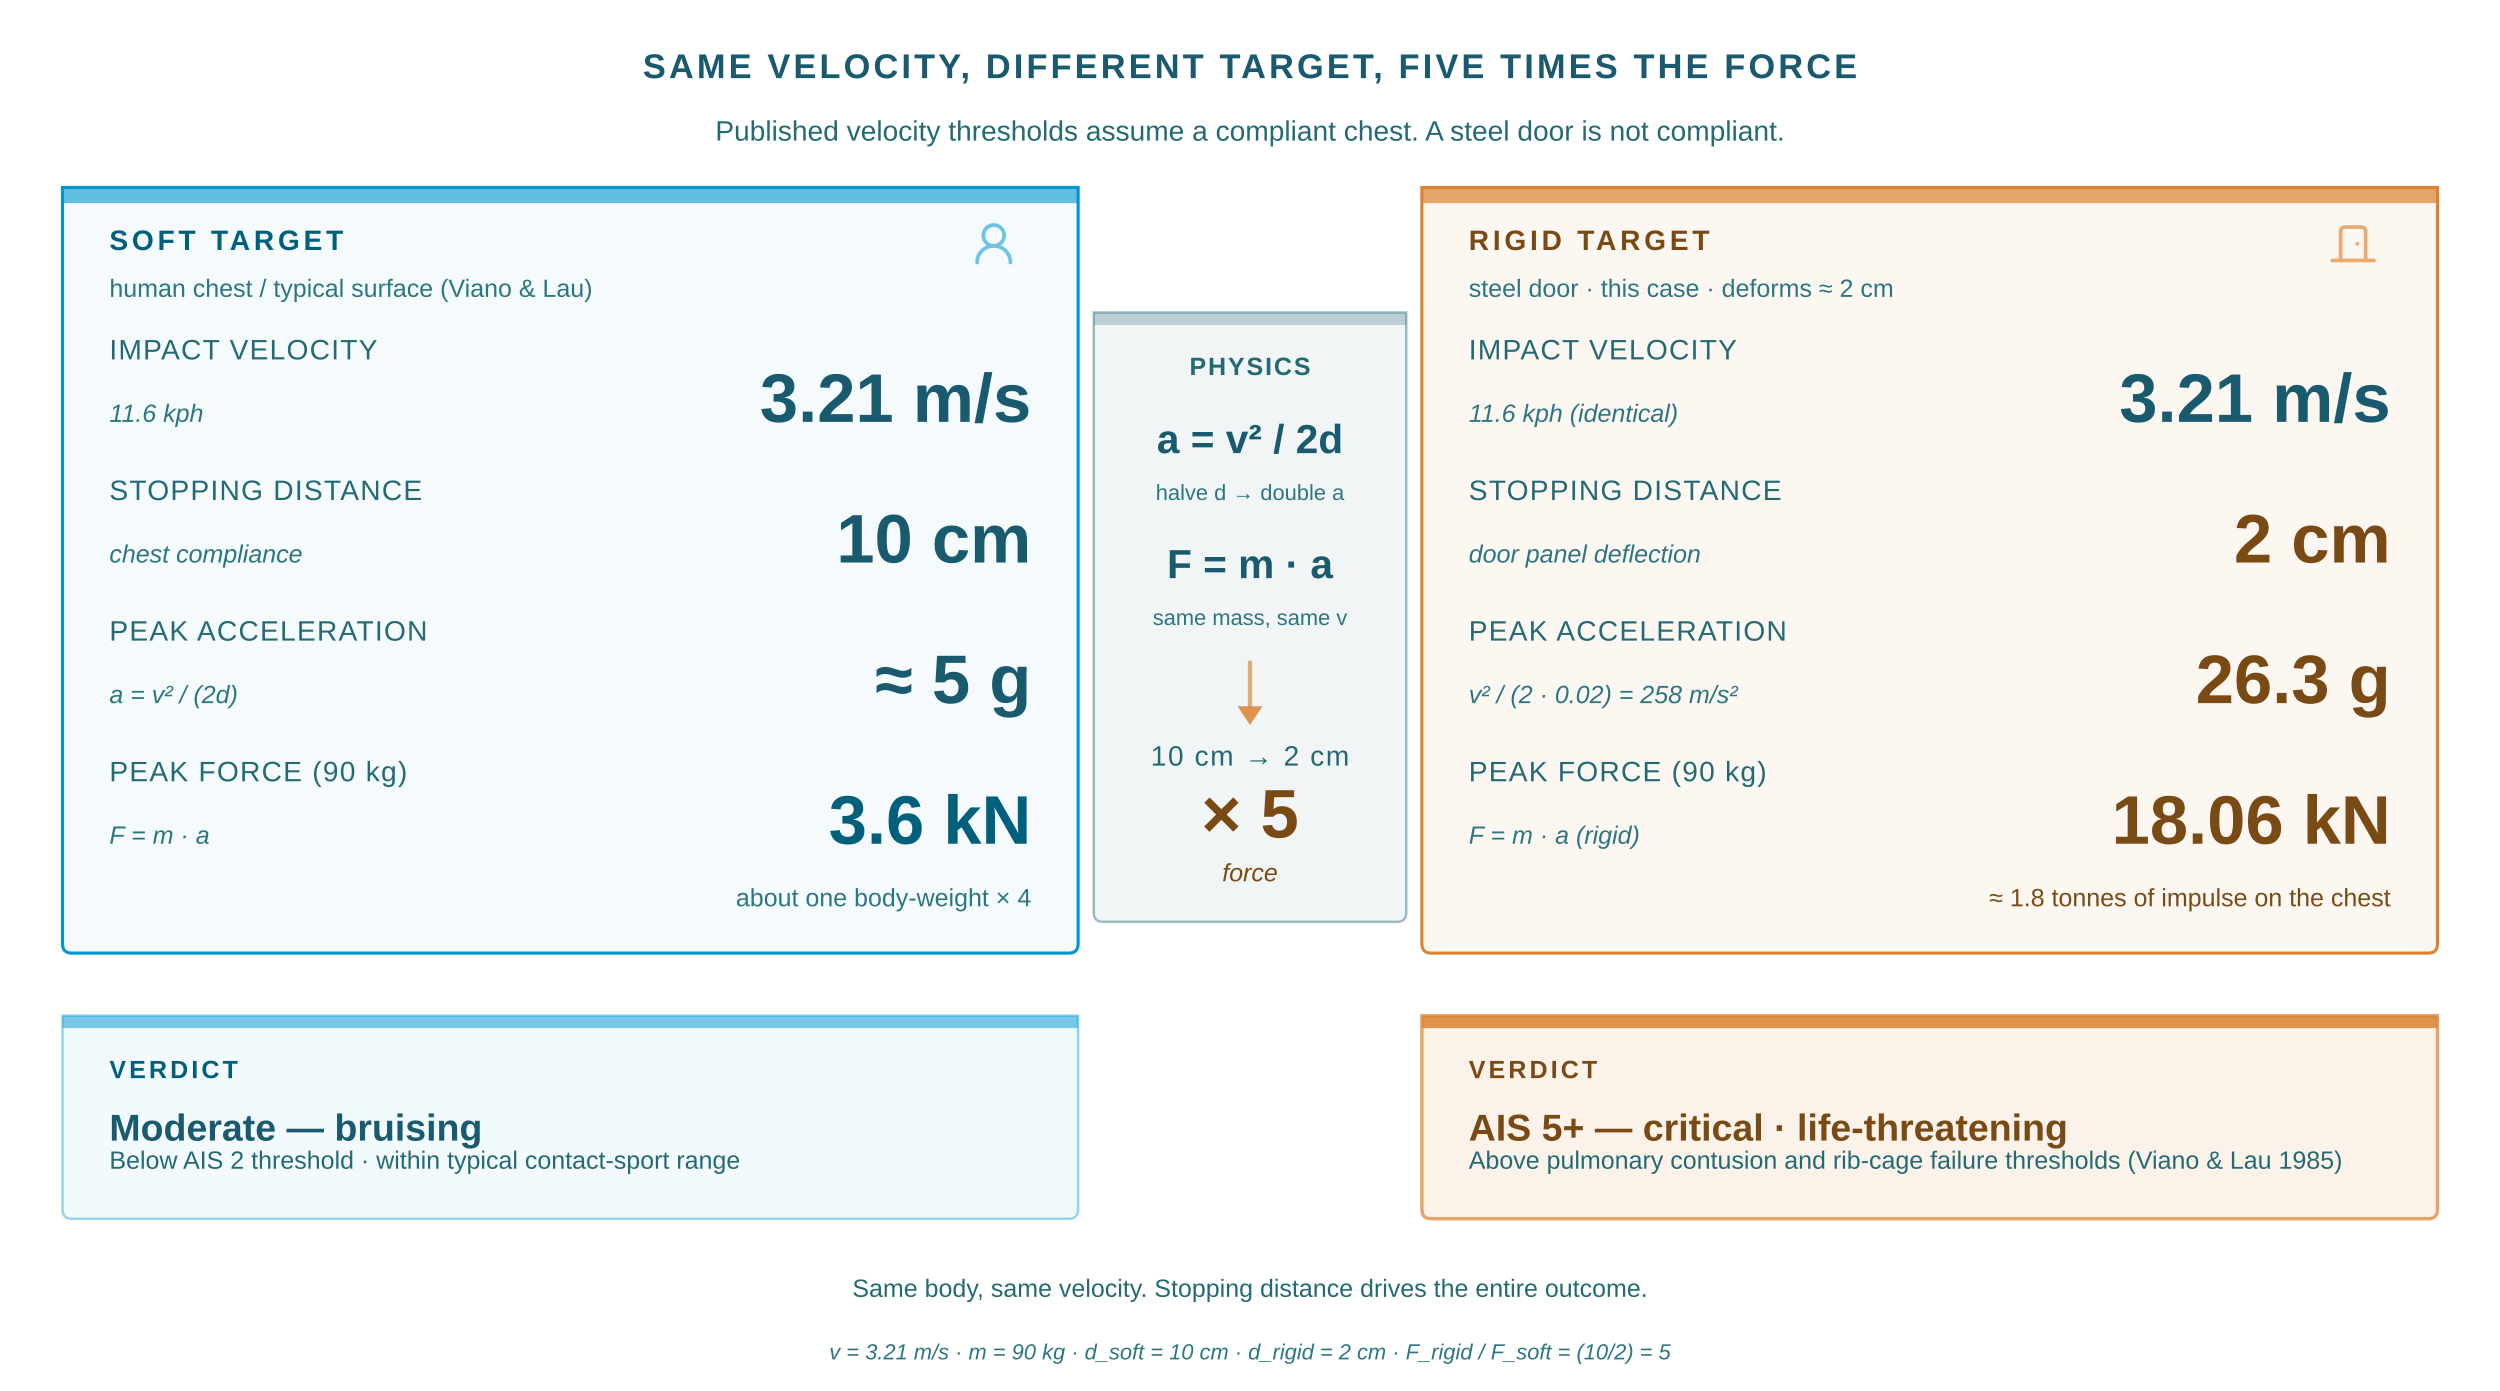
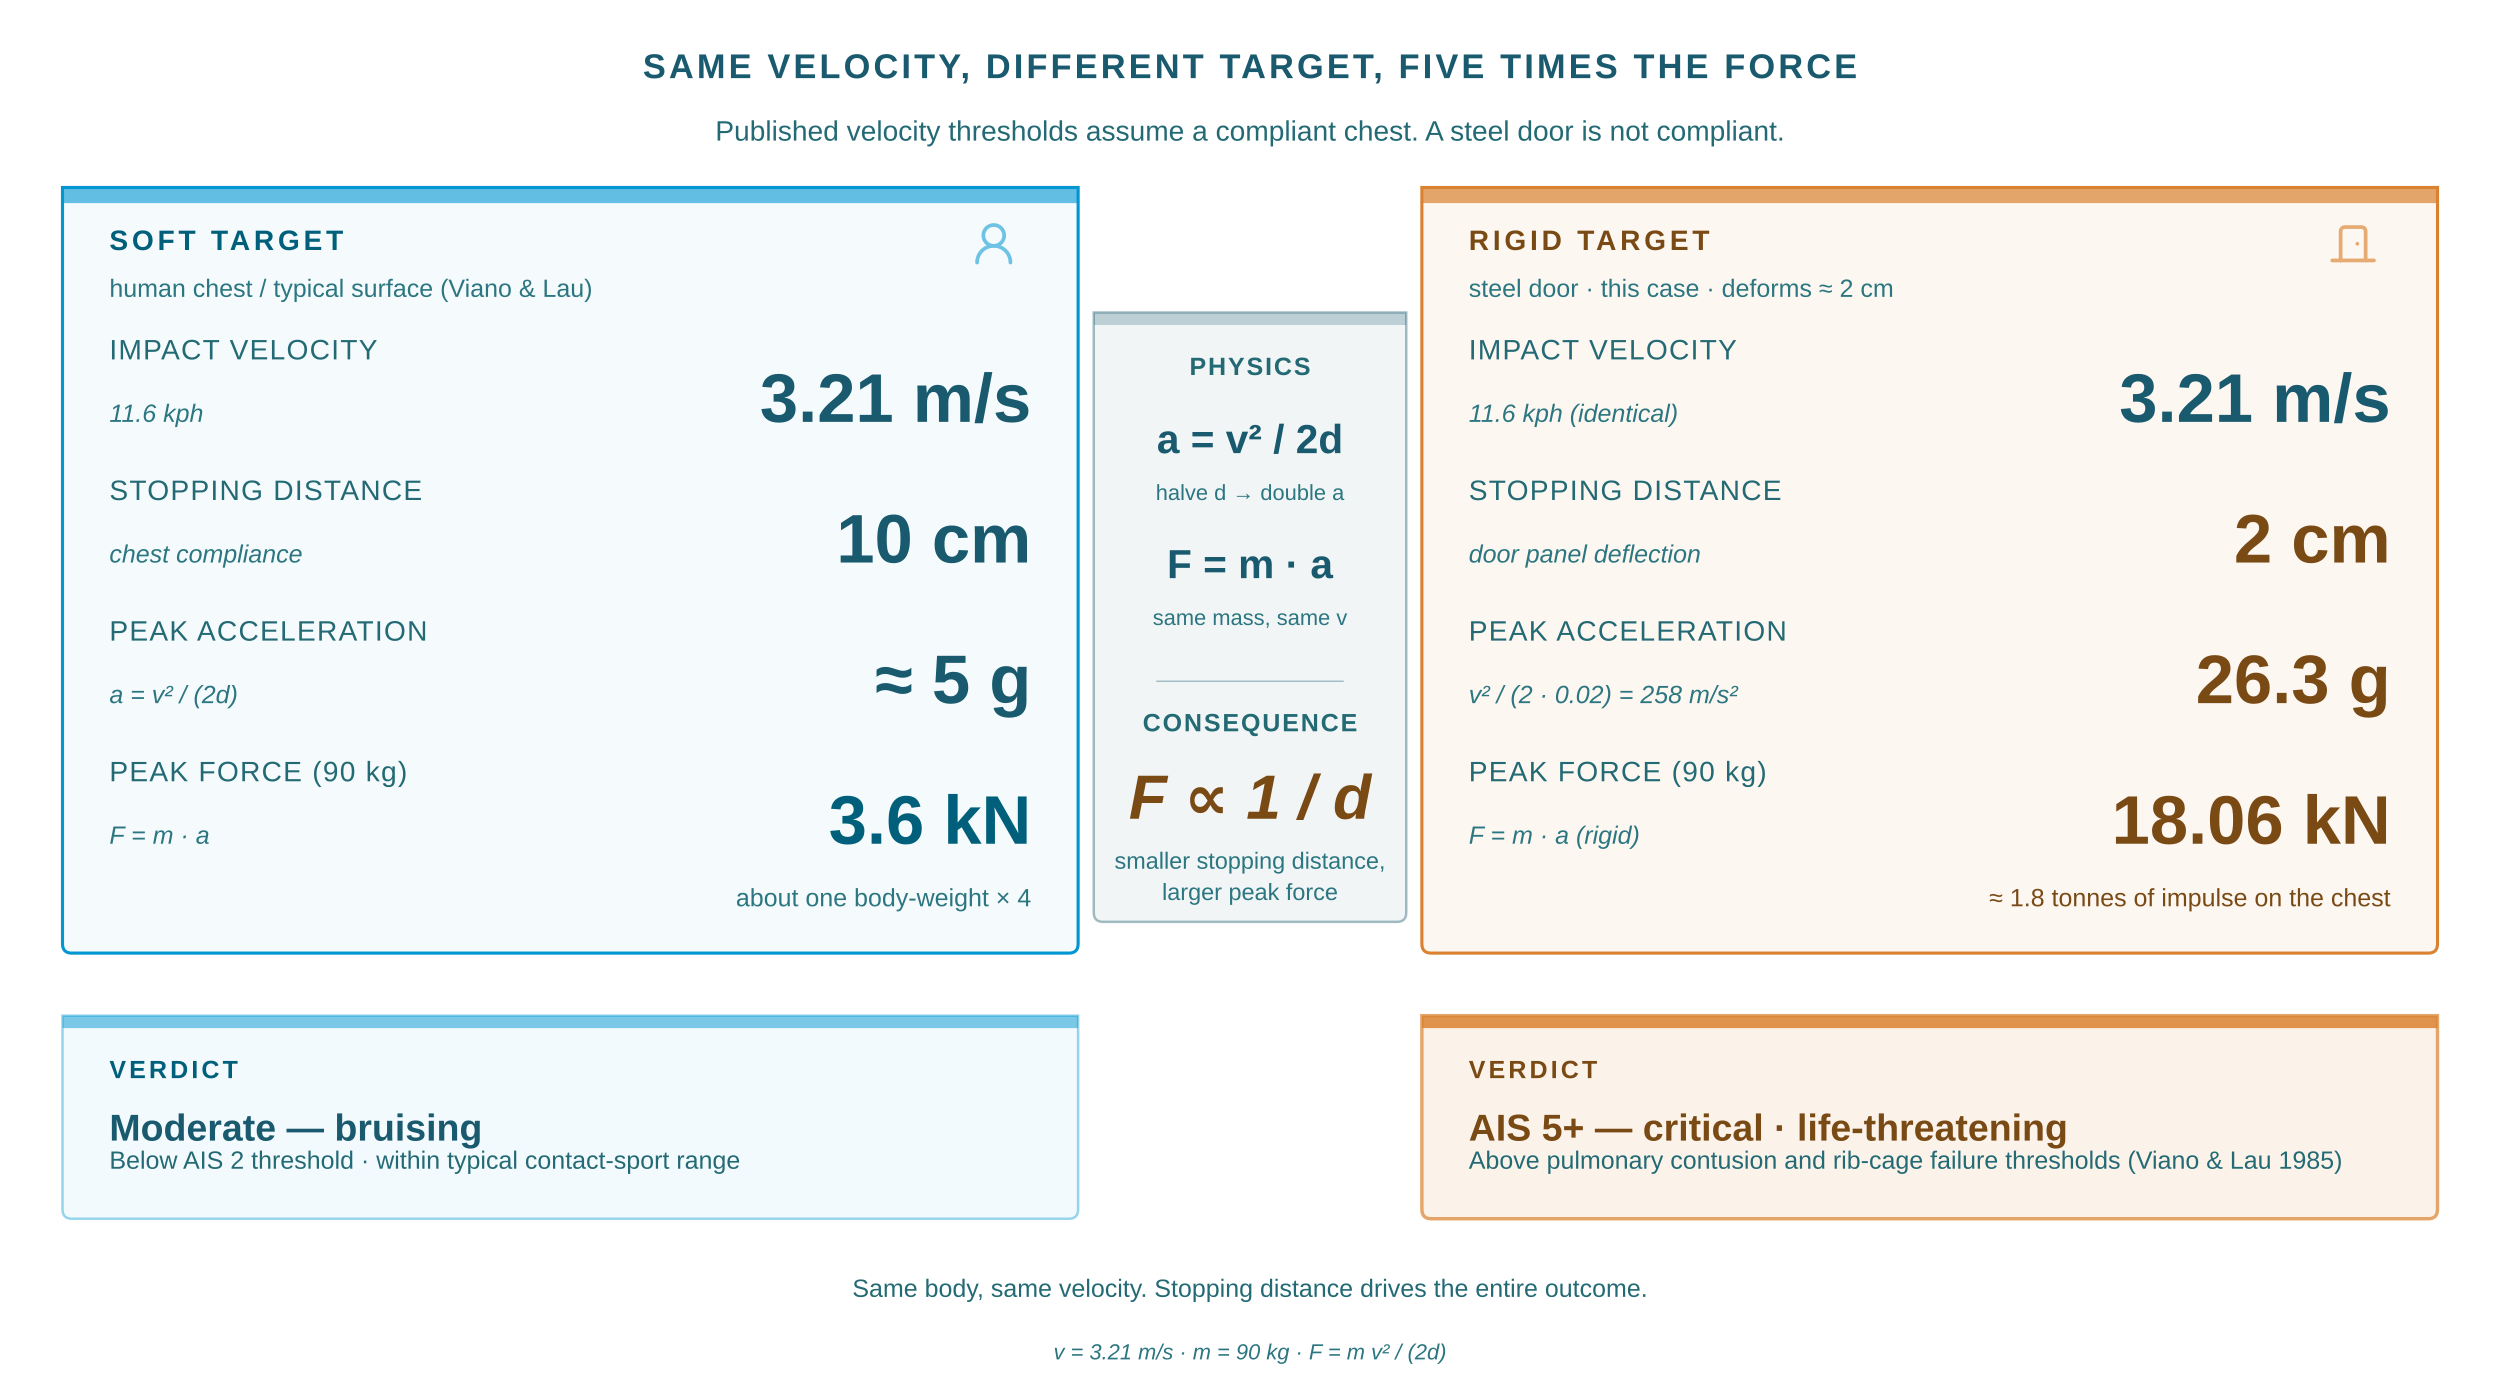
<svg xmlns="http://www.w3.org/2000/svg" viewBox="0 0 800 445">
  <style>
    .fg-1 { fill: #1a5a6e; }
    .fg-2 { fill: #24697e; }
    .fg-3 { fill: #236a74; }
    .fg-4 { fill: #2b7680; }
    .accent-1 { fill: #005f7a; }
    .accent-2 { fill: #7a4a15; }
    .accent-1-stroke { stroke: #005f7a; }
    .accent-2-stroke { stroke: #7a4a15; }
    .on-fill { fill: #f5fafc; }
    @media (prefers-color-scheme: dark) {
      .fg-1 { fill: #b8e4f0; }
      .fg-2 { fill: #8fd4e6; }
      .fg-3 { fill: #5aafc5; }
      .fg-4 { fill: #4099b3; }
      .accent-1 { fill: #5cc8e0; }
      .accent-2 { fill: #d4a04a; }
      .accent-1-stroke { stroke: #5cc8e0; }
      .accent-2-stroke { stroke: #d4a04a; }
      .on-fill { fill: #f5fafc; }
    }
  </style>
  <g id="background">
    
  </g>
  <g id="nodes">
    <text x="400" y="25" font-family="Segoe UI, Arial, sans-serif" font-size="11" font-weight="700" class="fg-1" text-anchor="middle" letter-spacing="1">SAME VELOCITY, DIFFERENT TARGET, FIVE TIMES THE FORCE</text>
    <text x="400" y="45" font-family="Segoe UI, Arial, sans-serif" font-size="9" class="fg-3" text-anchor="middle">Published velocity thresholds assume a compliant chest. A steel door is not compliant.</text>
    <g id="card-soft">
      <path d="M20,60 H345 V302 Q345,305 342,305 H23 Q20,305 20,302 Z" fill="#0096d1" fill-opacity="0.04" stroke="#0096d1" stroke-width="1" />
      <rect x="20" y="60" width="325" height="5" fill="#0096d1" opacity="0.6" />
      <text x="35" y="80" font-family="Segoe UI, Arial, sans-serif" font-size="9" font-weight="700" class="accent-1" letter-spacing="1.2">SOFT TARGET</text>
      <text x="35" y="95" font-family="Segoe UI, Arial, sans-serif" font-size="8" class="fg-4">human chest / typical surface (Viano &amp; Lau)</text>
      <g transform="translate(310, 70) scale(0.667)" fill="none" stroke="#0096d1" stroke-width="1.8" stroke-linecap="round" stroke-linejoin="round" opacity="0.55">
        <circle cx="12" cy="8" r="5" />
        <path d="M20 21a8 8 0 0 0-16 0" />
      </g>
      <text x="35" y="115" font-family="Segoe UI, Arial, sans-serif" font-size="9" class="fg-3" letter-spacing="0.4">IMPACT VELOCITY</text>
      <text x="330" y="135" font-family="Segoe UI, Arial, sans-serif" font-size="22" font-weight="700" class="fg-1" text-anchor="end">3.21 m/s</text>
      <text x="35" y="135" font-family="Segoe UI, Arial, sans-serif" font-size="8" class="fg-4" font-style="italic">11.6 kph</text>
      <text x="35" y="160" font-family="Segoe UI, Arial, sans-serif" font-size="9" class="fg-3" letter-spacing="0.4">STOPPING DISTANCE</text>
      <text x="330" y="180" font-family="Segoe UI, Arial, sans-serif" font-size="22" font-weight="700" class="fg-1" text-anchor="end">10 cm</text>
      <text x="35" y="180" font-family="Segoe UI, Arial, sans-serif" font-size="8" class="fg-4" font-style="italic">chest compliance</text>
      <text x="35" y="205" font-family="Segoe UI, Arial, sans-serif" font-size="9" class="fg-3" letter-spacing="0.4">PEAK ACCELERATION</text>
      <text x="330" y="225" font-family="Segoe UI, Arial, sans-serif" font-size="22" font-weight="700" class="fg-1" text-anchor="end">≈ 5 g</text>
      <text x="35" y="225" font-family="Segoe UI, Arial, sans-serif" font-size="8" class="fg-4" font-style="italic">a = v² / (2d)</text>
      <text x="35" y="250" font-family="Segoe UI, Arial, sans-serif" font-size="9" class="fg-3" letter-spacing="0.4">PEAK FORCE (90 kg)</text>
      <text x="330" y="270" font-family="Segoe UI, Arial, sans-serif" font-size="22" font-weight="700" class="accent-1" text-anchor="end">3.6 kN</text>
      <text x="35" y="270" font-family="Segoe UI, Arial, sans-serif" font-size="8" class="fg-4" font-style="italic">F = m · a</text>
      <text x="330" y="290" font-family="Segoe UI, Arial, sans-serif" font-size="8" class="fg-4" text-anchor="end">about one body-weight × 4</text>
    </g>
    <g id="equation-strip">
      <path d="M350,100 H450 V292 Q450,295 447,295 H353 Q350,295 350,292 Z" fill="#1a5a6e" fill-opacity="0.06" stroke="#1a5a6e" stroke-width="0.8" stroke-opacity="0.4" />
      <rect x="350" y="100" width="100" height="4" fill="#1a5a6e" opacity="0.25" />
      <text x="400" y="120" font-family="Segoe UI, Arial, sans-serif" font-size="8" font-weight="600" class="fg-3" text-anchor="middle" letter-spacing="0.6">PHYSICS</text>
      <text x="400" y="145" font-family="Segoe UI, Arial, sans-serif" font-size="13" font-weight="700" class="fg-1" text-anchor="middle">a = v² / 2d</text>
      <text x="400" y="160" font-family="Segoe UI, Arial, sans-serif" font-size="7" class="fg-4" text-anchor="middle">halve d → double a</text>
      <text x="400" y="185" font-family="Segoe UI, Arial, sans-serif" font-size="13" font-weight="700" class="fg-1" text-anchor="middle">F = m · a</text>
      <text x="400" y="200" font-family="Segoe UI, Arial, sans-serif" font-size="7" class="fg-4" text-anchor="middle">same mass, same v</text>
-       <text x="400" y="245" font-family="Segoe UI, Arial, sans-serif" font-size="9" class="fg-3" text-anchor="middle" letter-spacing="0.5">10 cm → 2 cm</text>
-       <text x="400" y="268" font-family="Segoe UI, Arial, sans-serif" font-size="22" font-weight="700" class="accent-2" text-anchor="middle">× 5</text>
-       <text x="400" y="282" font-family="Segoe UI, Arial, sans-serif" font-size="8" class="accent-2" text-anchor="middle" font-style="italic">force</text>
+       <line x1="370" y1="218" x2="430" y2="218" stroke="#1a5a6e" stroke-width="0.5" opacity="0.35" />
+       <text x="400" y="234" font-family="Segoe UI, Arial, sans-serif" font-size="8" font-weight="600" class="fg-3" text-anchor="middle" letter-spacing="0.6">CONSEQUENCE</text>
+       <text x="400" y="262" font-family="Segoe UI, Arial, sans-serif" font-size="20" font-weight="700" class="accent-2" text-anchor="middle" font-style="italic">F ∝ 1 / d</text>
+       <text x="400" y="278" font-family="Segoe UI, Arial, sans-serif" font-size="7.5" class="fg-4" text-anchor="middle">smaller stopping distance,</text>
+       <text x="400" y="288" font-family="Segoe UI, Arial, sans-serif" font-size="7.5" class="fg-4" text-anchor="middle">larger peak force</text>
    </g>
    <g id="card-rigid">
      <path d="M455,60 H780 V302 Q780,305 777,305 H458 Q455,305 455,302 Z" fill="#da8230" fill-opacity="0.06" stroke="#da8230" stroke-width="1" />
      <rect x="455" y="60" width="325" height="5" fill="#da8230" opacity="0.7" />
      <text x="470" y="80" font-family="Segoe UI, Arial, sans-serif" font-size="9" font-weight="700" class="accent-2" letter-spacing="1.2">RIGID TARGET</text>
      <text x="470" y="95" font-family="Segoe UI, Arial, sans-serif" font-size="8" class="fg-4">steel door · this case · deforms ≈ 2 cm</text>
      <g transform="translate(745, 70) scale(0.667)" fill="none" stroke="#da8230" stroke-width="1.8" stroke-linecap="round" stroke-linejoin="round" opacity="0.65">
        <path d="M18 20V6a2 2 0 0 0-2-2H8a2 2 0 0 0-2 2v14" />
        <path d="M2 20h20" />
        <path d="M14 12v.01" />
      </g>
      <text x="470" y="115" font-family="Segoe UI, Arial, sans-serif" font-size="9" class="fg-3" letter-spacing="0.4">IMPACT VELOCITY</text>
      <text x="765" y="135" font-family="Segoe UI, Arial, sans-serif" font-size="22" font-weight="700" class="fg-1" text-anchor="end">3.21 m/s</text>
      <text x="470" y="135" font-family="Segoe UI, Arial, sans-serif" font-size="8" class="fg-4" font-style="italic">11.6 kph (identical)</text>
      <text x="470" y="160" font-family="Segoe UI, Arial, sans-serif" font-size="9" class="fg-3" letter-spacing="0.4">STOPPING DISTANCE</text>
      <text x="765" y="180" font-family="Segoe UI, Arial, sans-serif" font-size="22" font-weight="700" class="accent-2" text-anchor="end">2 cm</text>
      <text x="470" y="180" font-family="Segoe UI, Arial, sans-serif" font-size="8" class="fg-4" font-style="italic">door panel deflection</text>
      <text x="470" y="205" font-family="Segoe UI, Arial, sans-serif" font-size="9" class="fg-3" letter-spacing="0.4">PEAK ACCELERATION</text>
      <text x="765" y="225" font-family="Segoe UI, Arial, sans-serif" font-size="22" font-weight="700" class="accent-2" text-anchor="end">26.3 g</text>
      <text x="470" y="225" font-family="Segoe UI, Arial, sans-serif" font-size="8" class="fg-4" font-style="italic">v² / (2 · 0.02) = 258 m/s²</text>
      <text x="470" y="250" font-family="Segoe UI, Arial, sans-serif" font-size="9" class="fg-3" letter-spacing="0.4">PEAK FORCE (90 kg)</text>
      <text x="765" y="270" font-family="Segoe UI, Arial, sans-serif" font-size="22" font-weight="700" class="accent-2" text-anchor="end">18.06 kN</text>
      <text x="470" y="270" font-family="Segoe UI, Arial, sans-serif" font-size="8" class="fg-4" font-style="italic">F = m · a (rigid)</text>
      <text x="765" y="290" font-family="Segoe UI, Arial, sans-serif" font-size="8" class="accent-2" text-anchor="end">≈ 1.8 tonnes of impulse on the chest</text>
    </g>
  </g>
-   <g id="connectors">
-     <path d="M400.00,212.00 L400.00,226.00" fill="none" stroke="#da8230" stroke-width="1.4" opacity="0.65" stroke-linejoin="round" stroke-linecap="round" />
-     <polygon points="400.00,232.00 404.00,226.00 396.00,226.00" fill="#da8230" opacity="0.85" />
-   </g>
+   <g id="connectors" />
  <g id="content">
    <g id="verdict-soft">
      <path d="M20,325 H345 V387 Q345,390 342,390 H23 Q20,390 20,387 Z" fill="#0096d1" fill-opacity="0.05" stroke="#0096d1" stroke-width="0.8" stroke-opacity="0.4" />
      <rect x="20" y="325" width="325" height="4" fill="#0096d1" opacity="0.5" />
      <text x="35" y="345" font-family="Segoe UI, Arial, sans-serif" font-size="8" font-weight="700" class="accent-1" letter-spacing="1">VERDICT</text>
      <text x="35" y="365" font-family="Segoe UI, Arial, sans-serif" font-size="12" font-weight="700" class="fg-1">Moderate — bruising</text>
      <text x="35" y="374" font-family="Segoe UI, Arial, sans-serif" font-size="8" class="fg-3">Below AIS 2 threshold · within typical contact-sport range</text>
    </g>
    <g id="verdict-rigid">
      <path d="M455,325 H780 V387 Q780,390 777,390 H458 Q455,390 455,387 Z" fill="#da8230" fill-opacity="0.10" stroke="#da8230" stroke-width="1.1" stroke-opacity="0.7" />
      <rect x="455" y="325" width="325" height="4" fill="#da8230" opacity="0.85" />
      <text x="470" y="345" font-family="Segoe UI, Arial, sans-serif" font-size="8" font-weight="700" class="accent-2" letter-spacing="1">VERDICT</text>
      <text x="470" y="365" font-family="Segoe UI, Arial, sans-serif" font-size="12" font-weight="700" class="accent-2">AIS 5+ — critical · life-threatening</text>
      <text x="470" y="374" font-family="Segoe UI, Arial, sans-serif" font-size="8" class="fg-3">Above pulmonary contusion and rib-cage failure thresholds (Viano &amp; Lau 1985)</text>
    </g>
  </g>
  <g id="callouts">
    <text x="400" y="415" font-family="Segoe UI, Arial, sans-serif" font-size="8" class="fg-3" text-anchor="middle">Same body, same velocity. Stopping distance drives the entire outcome.</text>
-     <text x="400" y="435" font-family="Segoe UI, Arial, sans-serif" font-size="7" class="fg-4" text-anchor="middle" font-style="italic">v = 3.21 m/s · m = 90 kg · d_soft = 10 cm · d_rigid = 2 cm  ·  F_rigid / F_soft = (10/2) = 5</text>
+     <text x="400" y="435" font-family="Segoe UI, Arial, sans-serif" font-size="7" class="fg-4" text-anchor="middle" font-style="italic">v = 3.21 m/s · m = 90 kg · F = m v² / (2d)</text>
  </g>
</svg>
